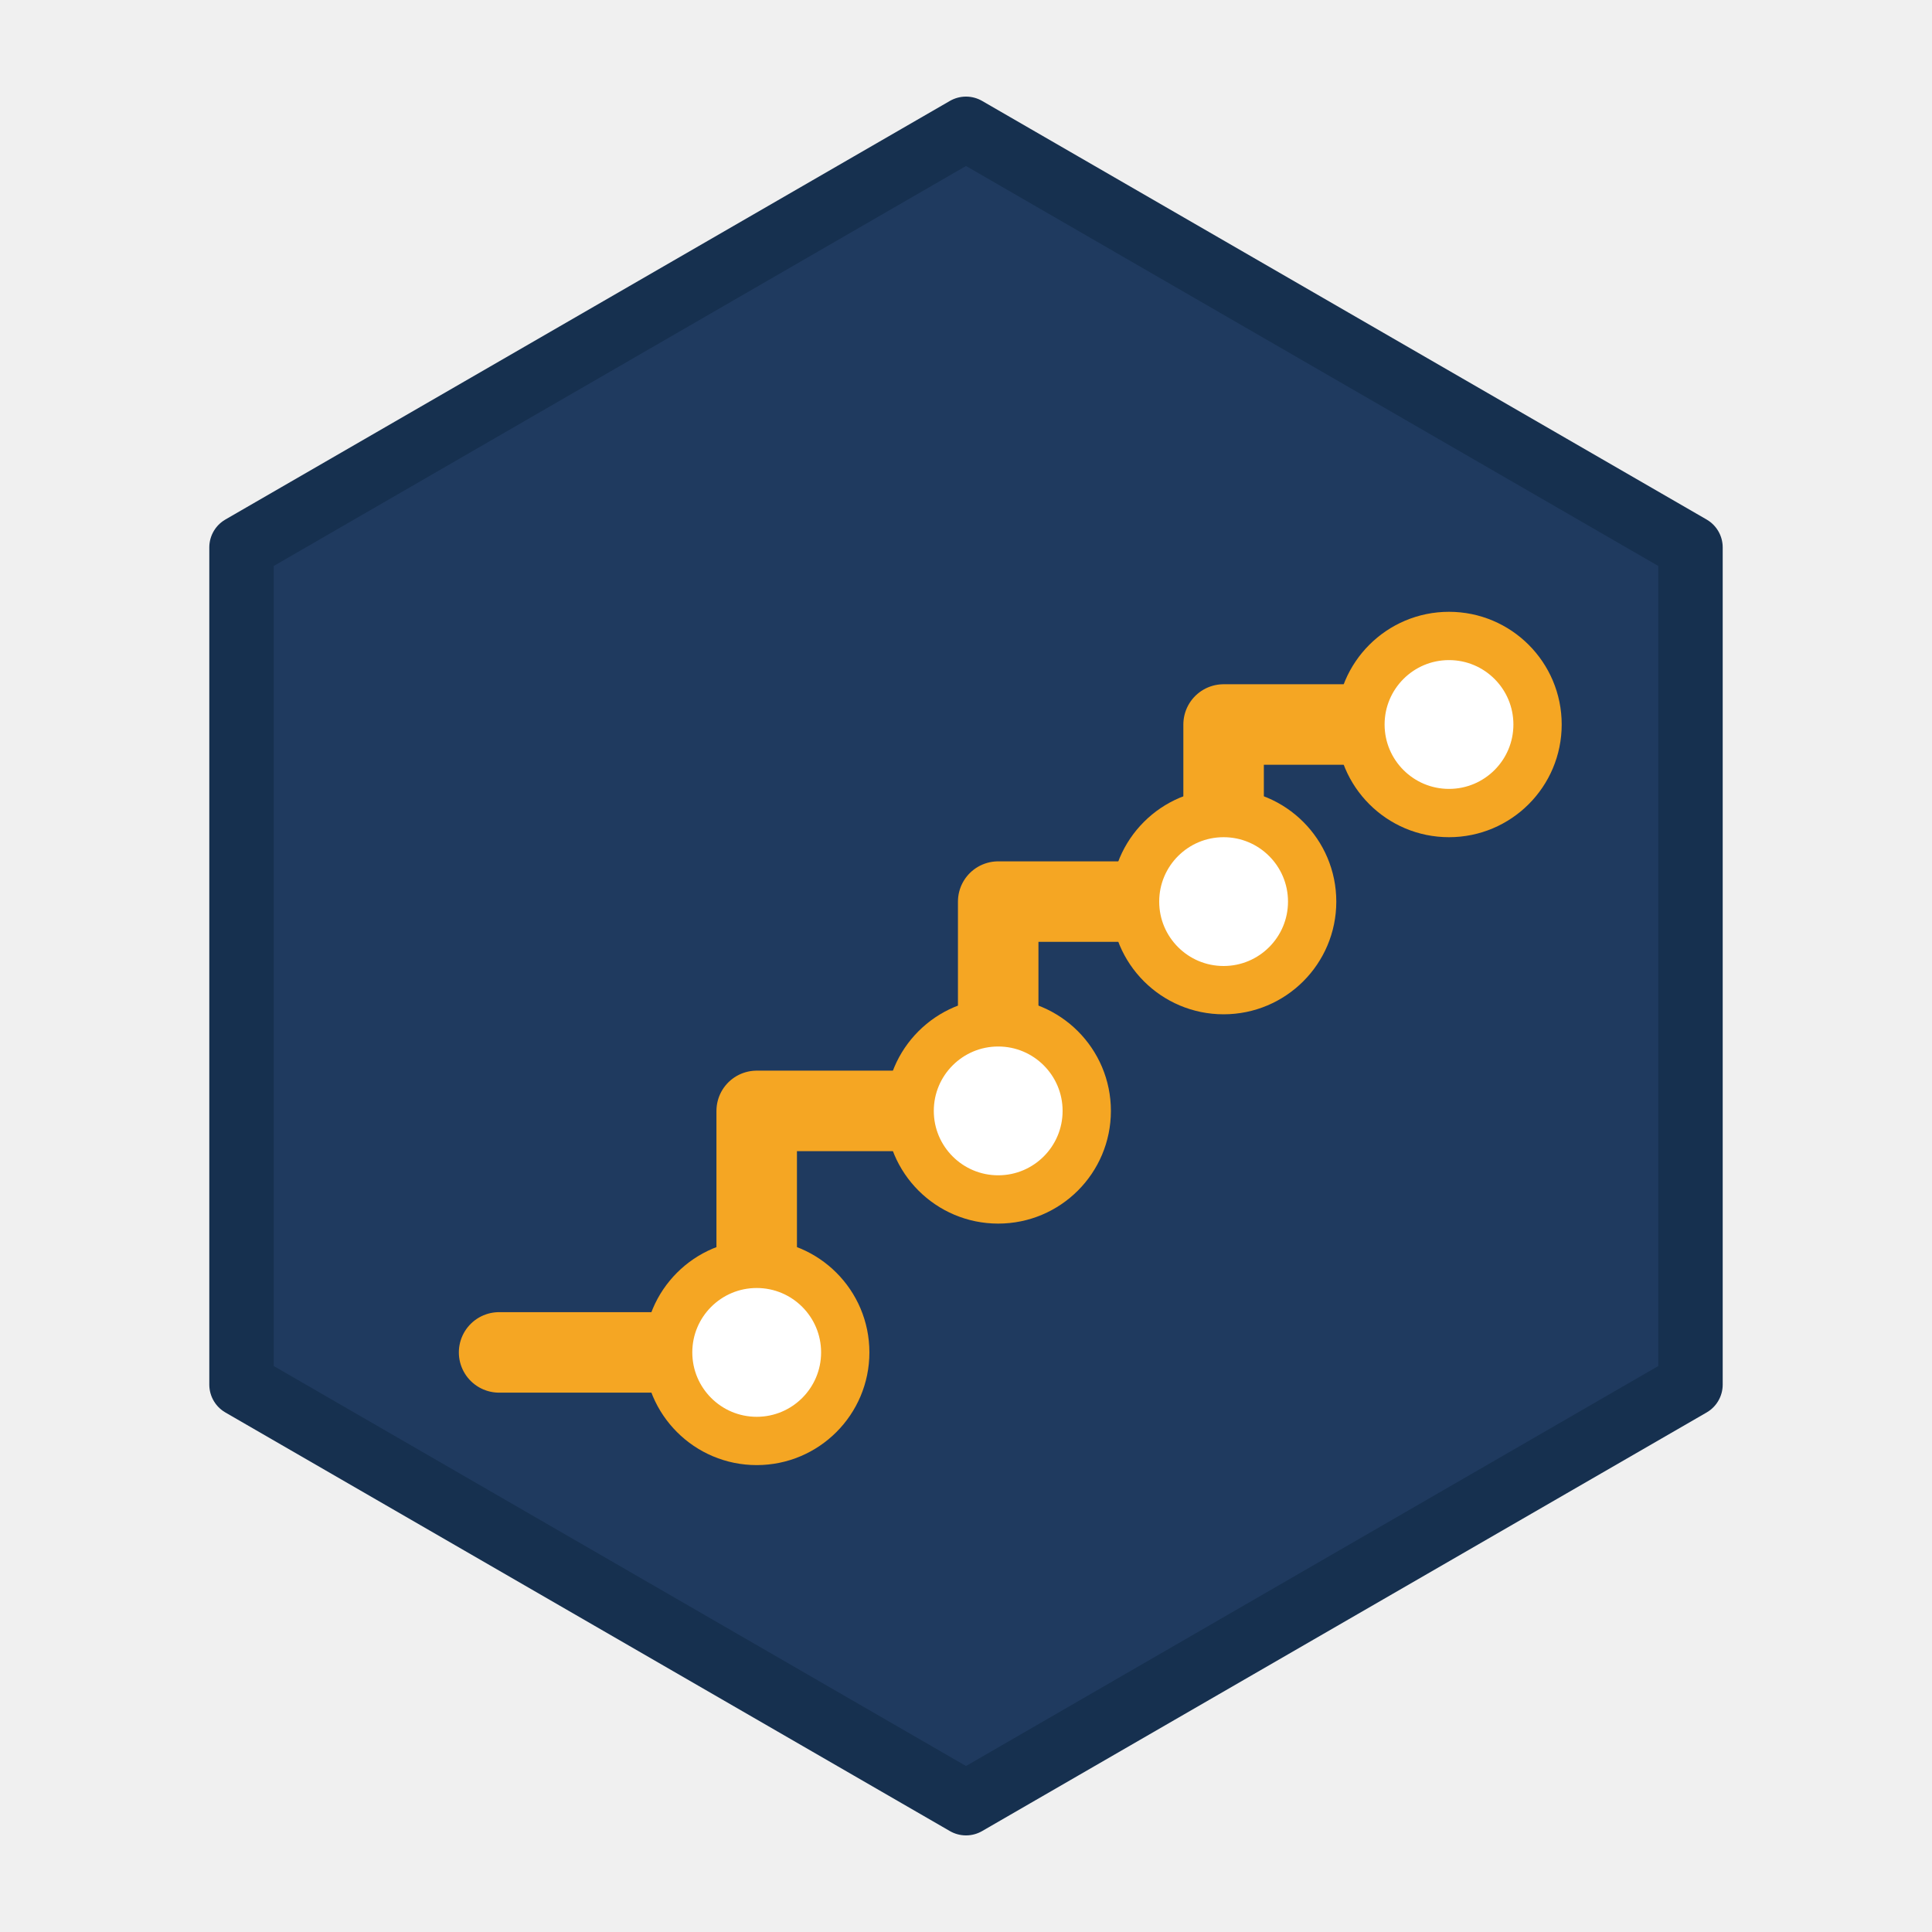
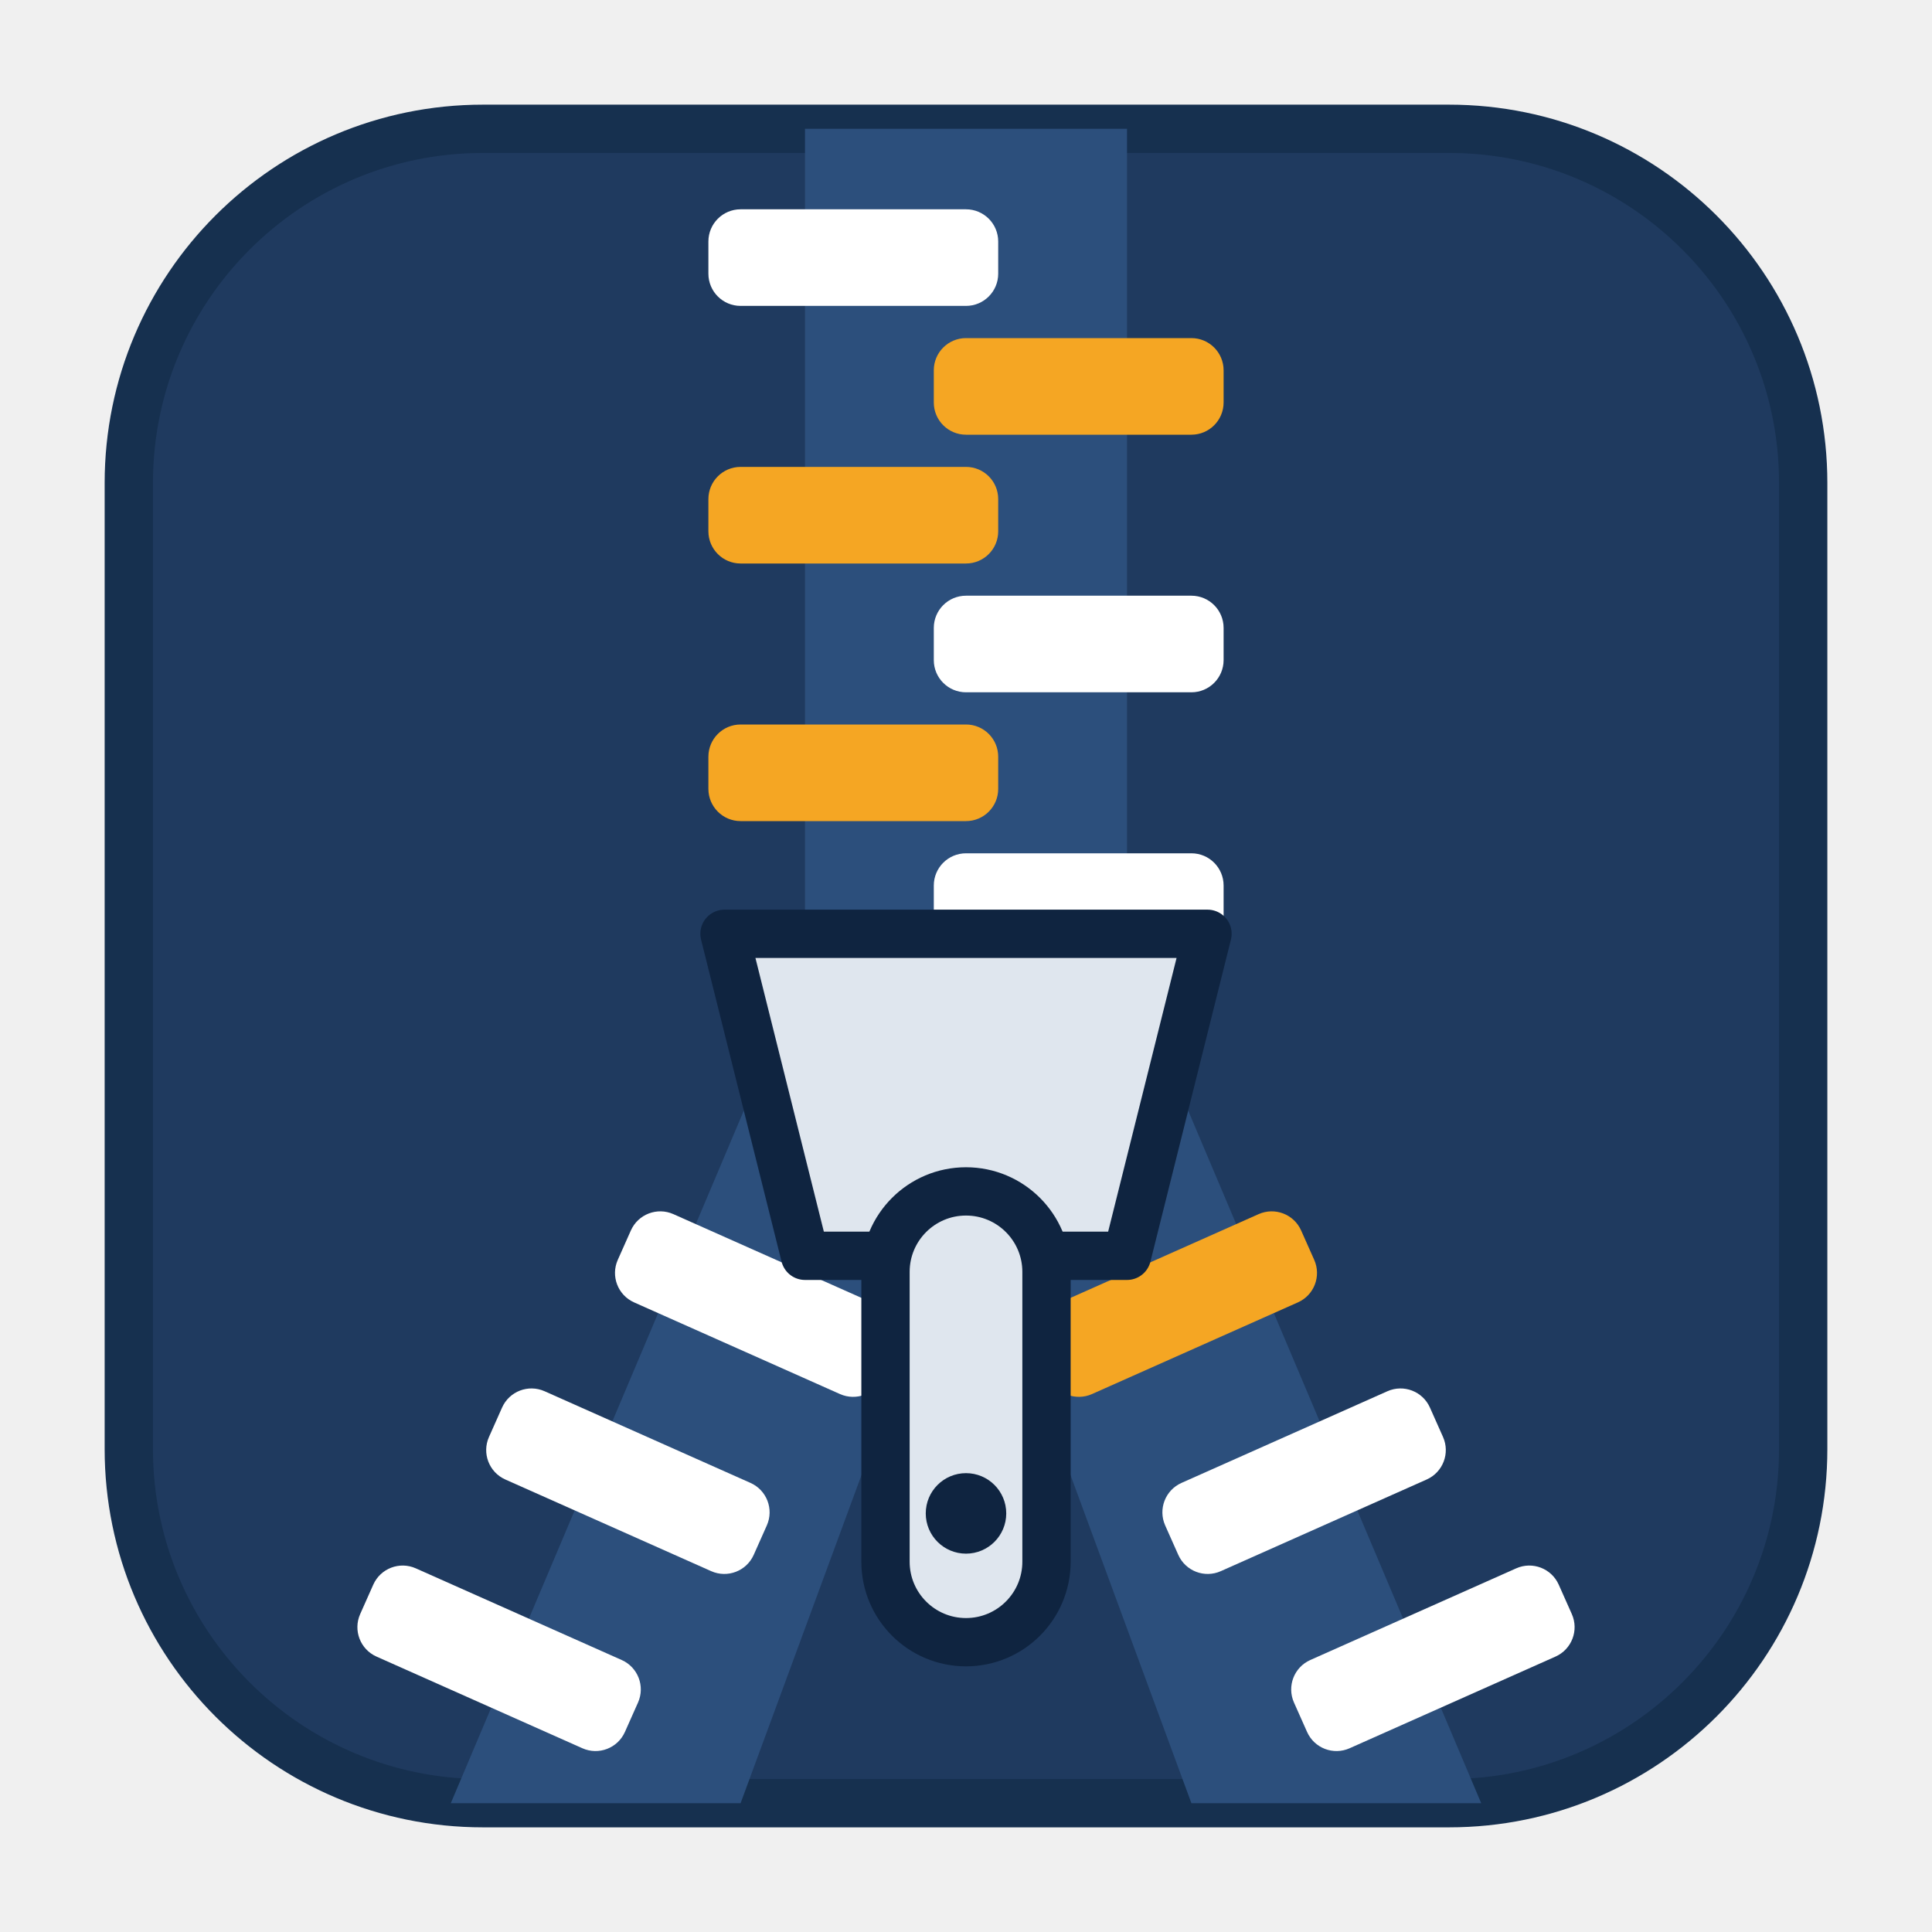
<svg xmlns="http://www.w3.org/2000/svg" viewBox="0 0 120 120" width="120" height="120" role="img" aria-label="FASTENER">
-   <polygon points="60,8 105,34 105,86 60,112 15,86 15,34" fill="#1f3a5f" stroke="#16304f" stroke-width="4" stroke-linejoin="round" />
-   <polyline points="31,84 47,84 47,69 62,69 62,56 76,56 76,45 90,45" fill="none" stroke="#f5a623" stroke-width="5" stroke-linecap="round" stroke-linejoin="round" />
-   <circle cx="47" cy="84" r="5.5" fill="#ffffff" stroke="#f5a623" stroke-width="3" />
-   <circle cx="62" cy="69" r="5.5" fill="#ffffff" stroke="#f5a623" stroke-width="3" />
-   <circle cx="76" cy="56" r="5.5" fill="#ffffff" stroke="#f5a623" stroke-width="3" />
-   <circle cx="90" cy="45" r="5.5" fill="#ffffff" stroke="#f5a623" stroke-width="3" />
+   <rect x="8" y="8" width="104" height="104" rx="22" fill="#1f3a5f" stroke="#16304f" stroke-width="3" />
+   <path d="M50 8 H70 V60 L92 112 H74 L60 74 L46 112 H28 L50 60 Z" fill="#2c4f7c" />
+   <rect x="44" y="13" width="18" height="6" rx="2" fill="#ffffff" />
+   <rect x="58" y="21" width="18" height="6" rx="2" fill="#f5a623" />
+   <rect x="44" y="29" width="18" height="6" rx="2" fill="#f5a623" />
+   <rect x="58" y="37" width="18" height="6" rx="2" fill="#ffffff" />
+   <rect x="44" y="45" width="18" height="6" rx="2" fill="#f5a623" />
+   <rect x="58" y="53" width="18" height="6" rx="2" fill="#ffffff" />
+   <rect x="38.0" y="78.0" width="18" height="6" rx="2" fill="#ffffff" transform="rotate(24 47.0 81.0)" />
+   <rect x="30.0" y="89.0" width="18" height="6" rx="2" fill="#ffffff" transform="rotate(24 39.0 92.0)" />
+   <rect x="22.0" y="100.0" width="18" height="6" rx="2" fill="#ffffff" transform="rotate(24 31.0 103.0)" />
+   <rect x="64.0" y="78.0" width="18" height="6" rx="2" fill="#f5a623" transform="rotate(-24 73.0 81.0)" />
+   <rect x="72.0" y="89.0" width="18" height="6" rx="2" fill="#ffffff" transform="rotate(-24 81.0 92.0)" />
+   <rect x="80.0" y="100.0" width="18" height="6" rx="2" fill="#ffffff" transform="rotate(-24 89.0 103.0)" />
+   <path d="M45 58 H75 L70 78 H50 Z" fill="#dfe6ee" stroke="#0f2440" stroke-width="3" stroke-linejoin="round" />
+   <rect x="55" y="74" width="10" height="28" rx="5" fill="#dfe6ee" stroke="#0f2440" stroke-width="3" />
+   <circle cx="60" cy="94" r="2.5" fill="#0f2440" />
</svg>
